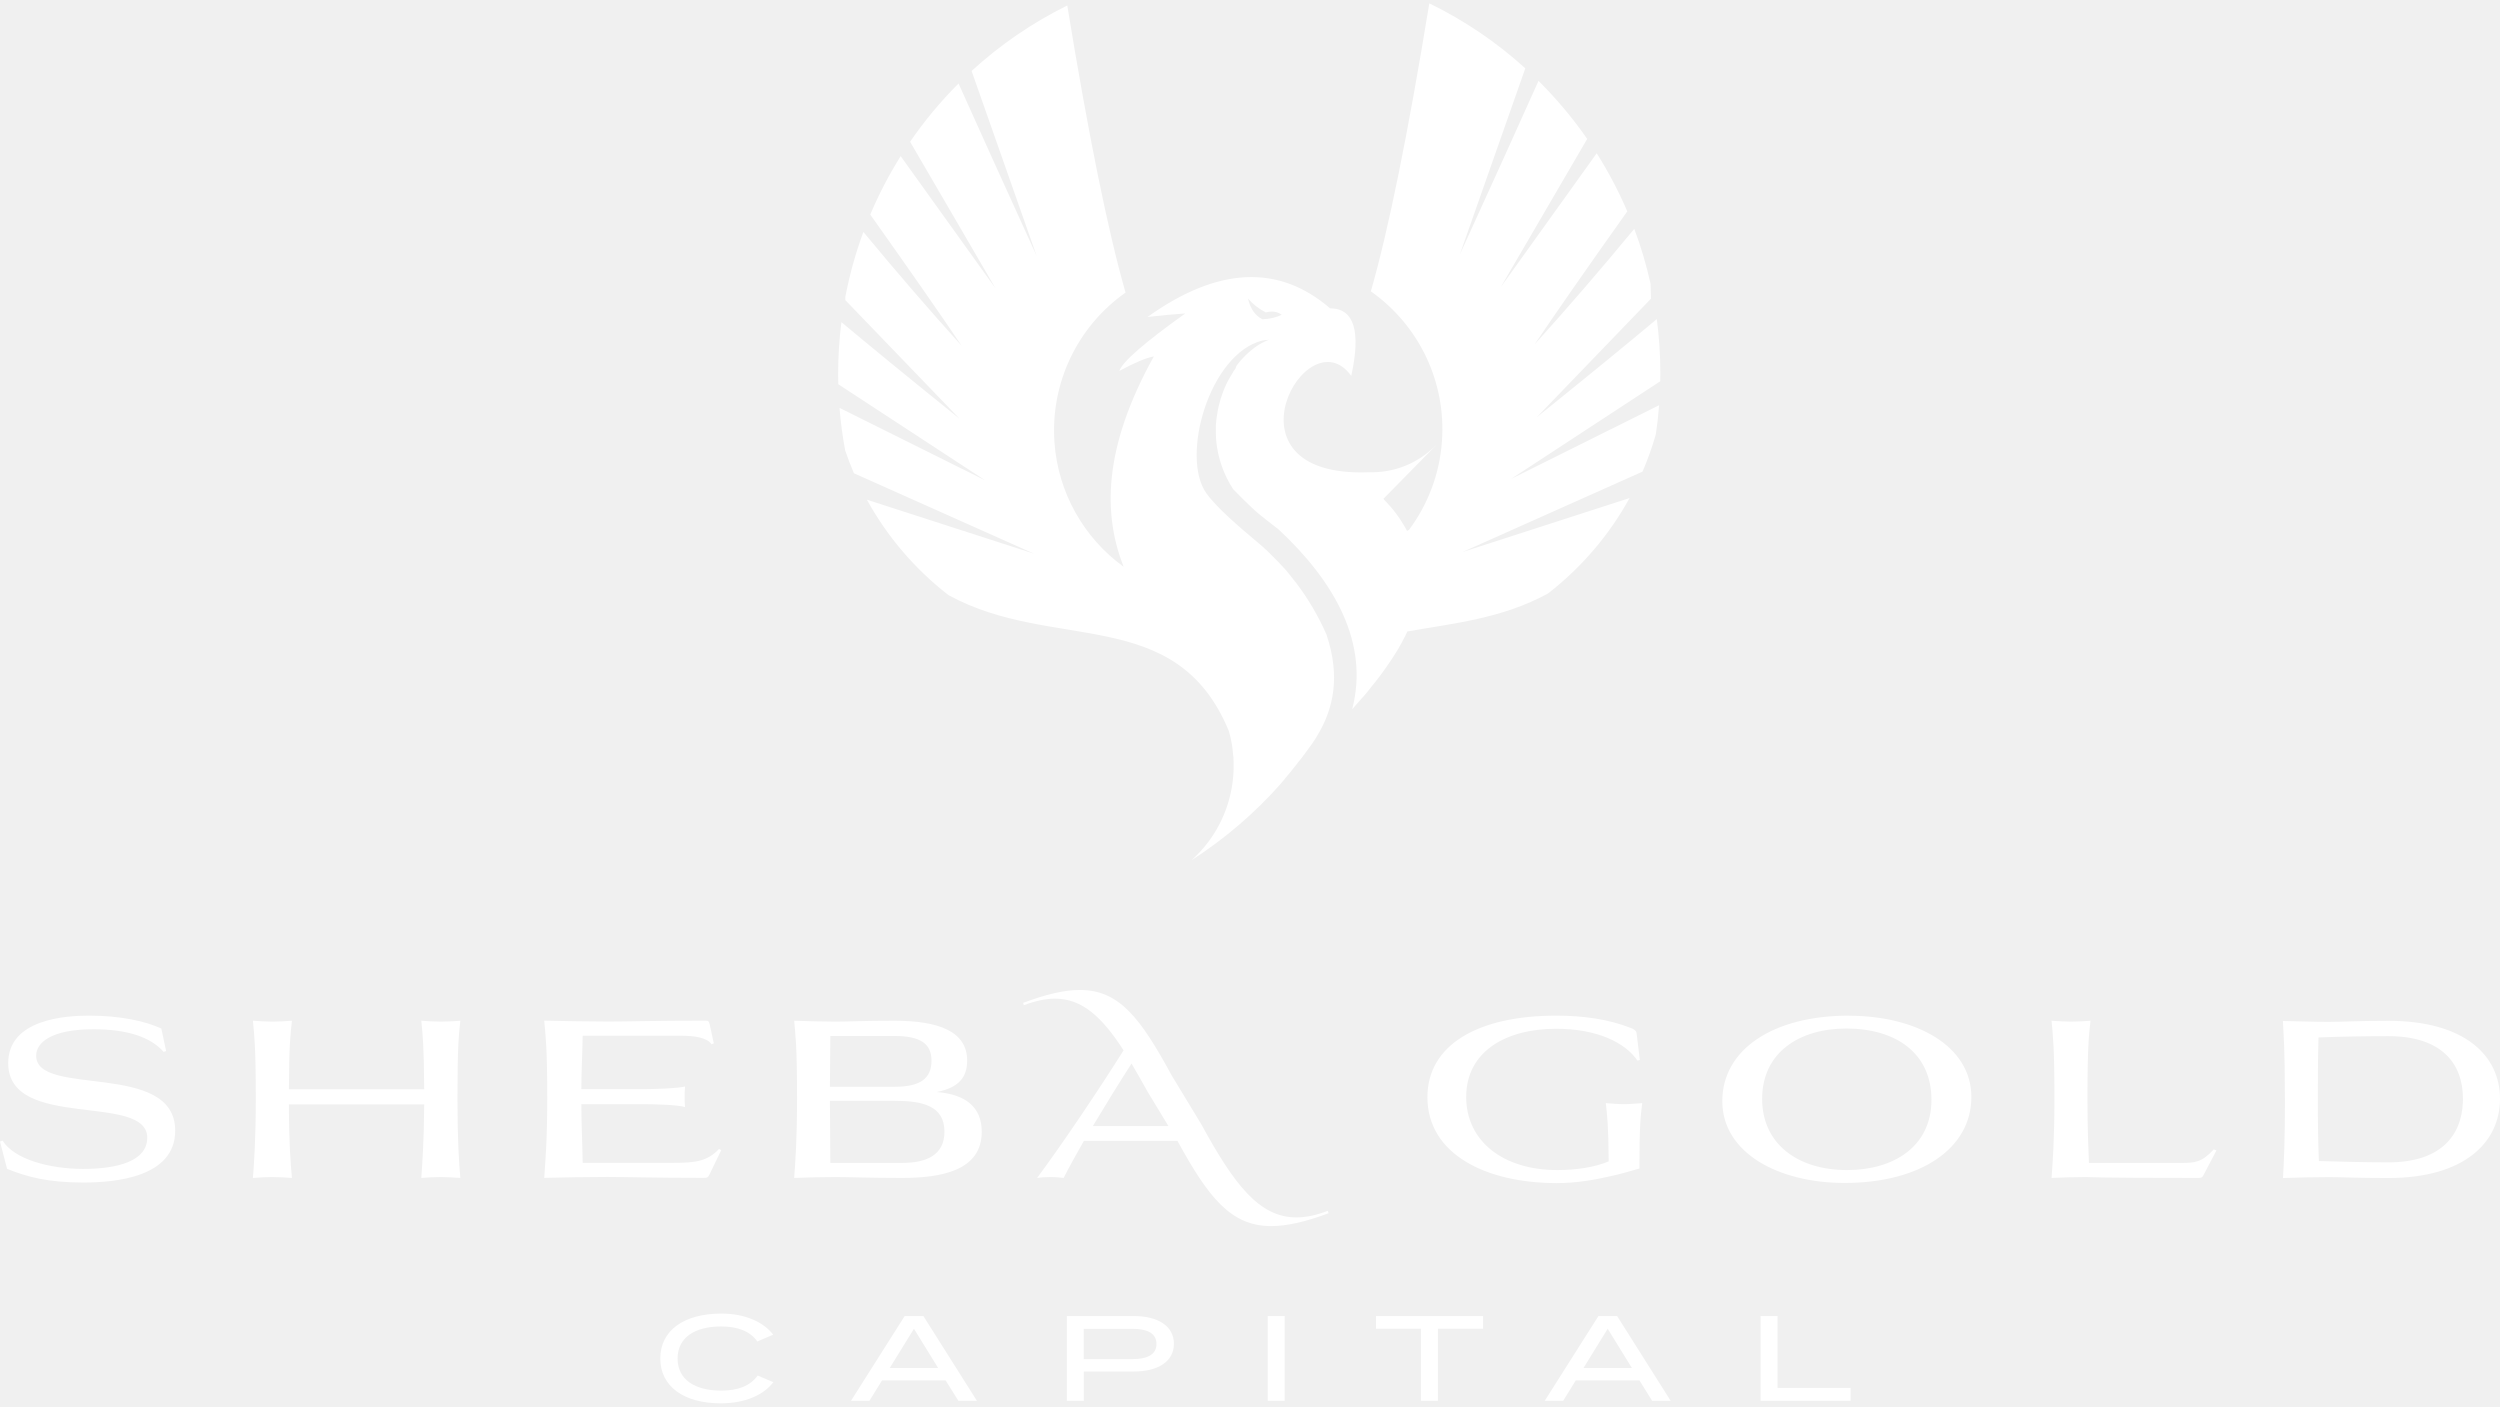
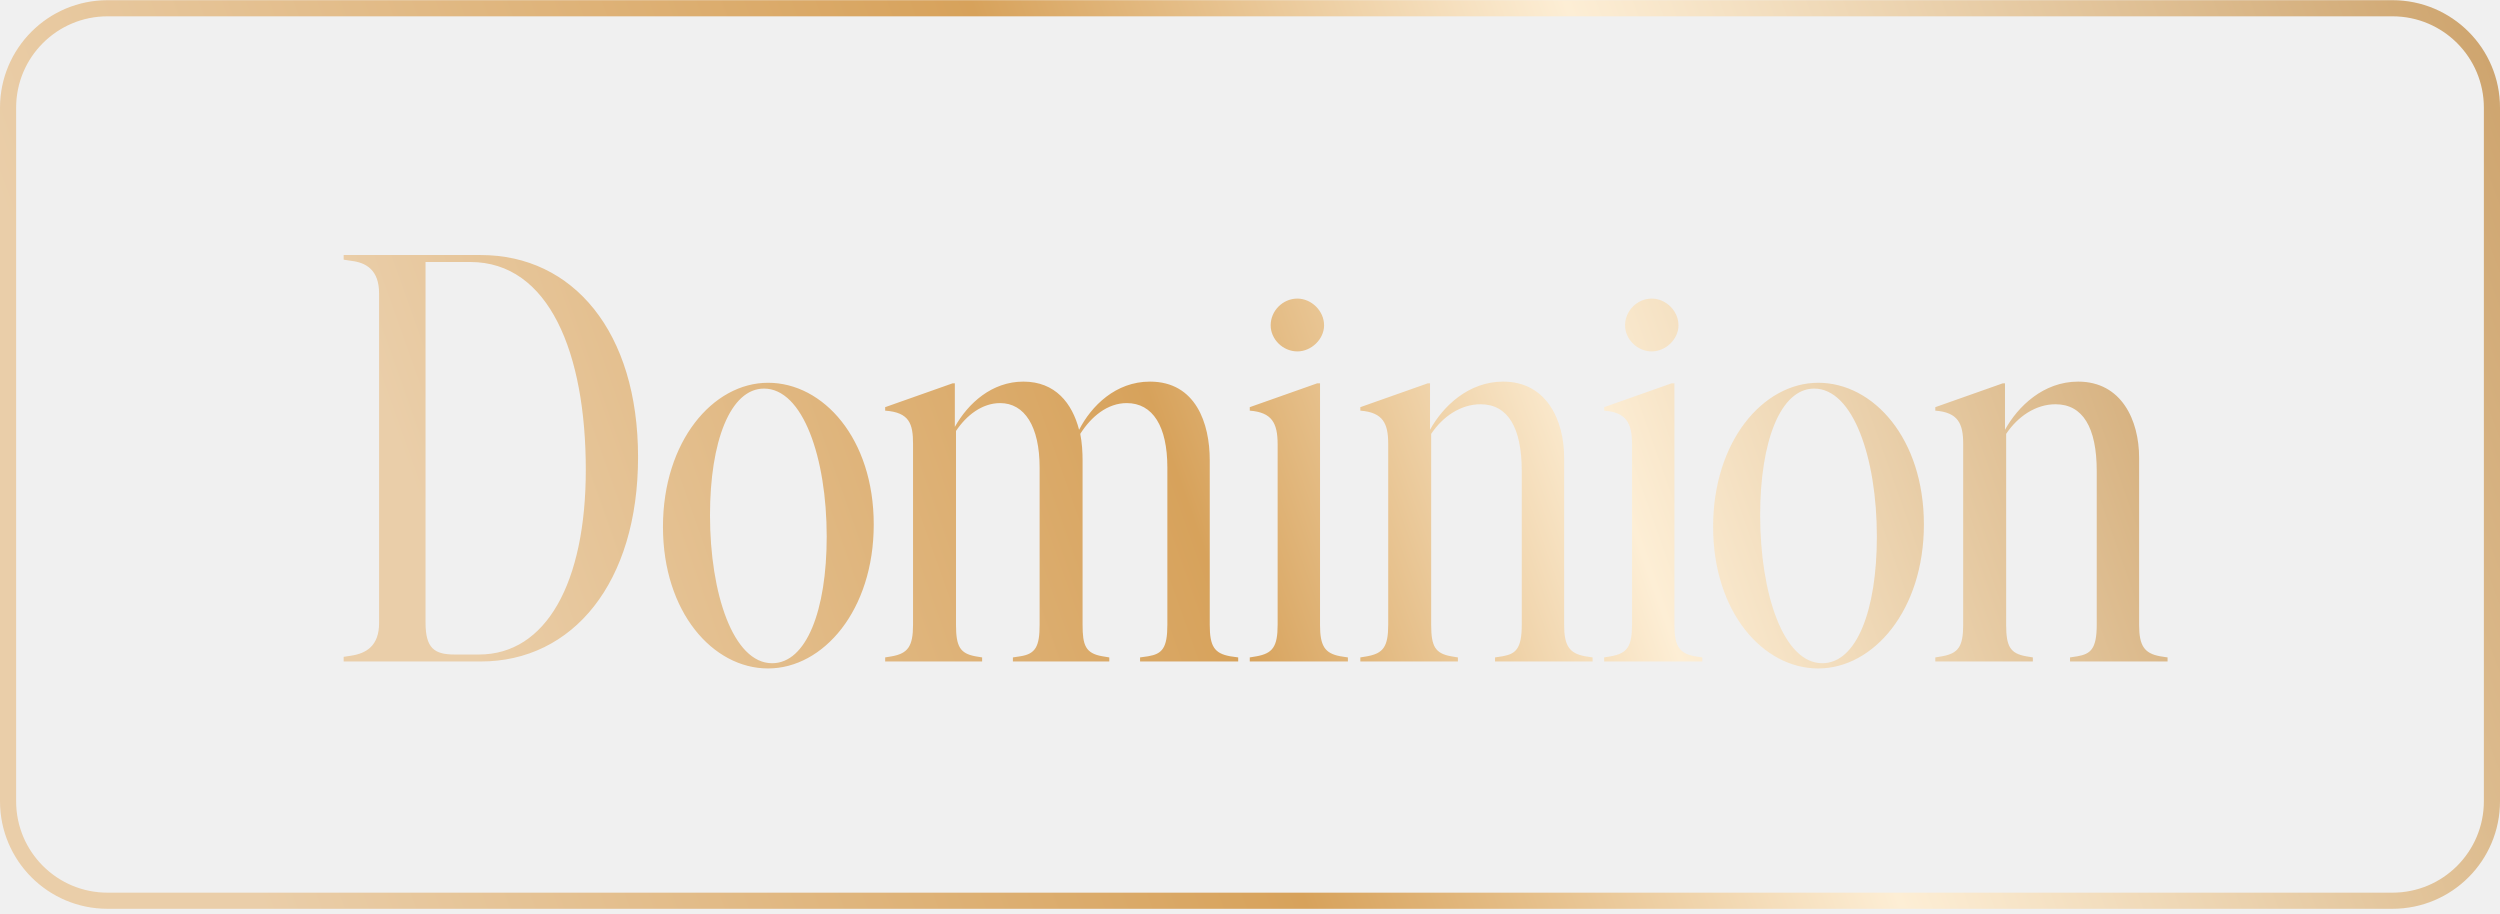
- <svg xmlns="http://www.w3.org/2000/svg" width="400" height="225" viewBox="0 0 400 225" fill="none">
-   <path d="M115.433 210.172C119.328 210.172 122.228 211.603 123.71 213.546L121.178 214.636C119.997 212.969 117.978 212.233 115.394 212.233C111.196 212.233 108.415 213.98 108.415 217.367C108.415 220.754 111.209 222.5 115.394 222.5C117.978 222.499 120.011 221.791 121.218 220.097V220.084L123.736 221.148C122.241 223.117 119.342 224.535 115.328 224.535C109.386 224.535 105.647 221.804 105.647 217.353C105.648 212.903 109.386 210.172 115.433 210.172ZM156.307 224.127H153.342L151.296 220.859H141.13L139.109 224.127H136.158L144.75 210.566H147.741L156.307 224.127ZM181.413 210.566C185.269 210.566 187.827 212.168 187.827 215.003C187.827 217.852 185.269 219.441 181.413 219.441H173.411V224.127H170.696V210.566H181.413ZM205.55 224.127H202.834V210.566H205.55V224.127ZM237.293 212.601H230.065V224.127H227.351V212.601H220.162V210.566H237.293V212.601ZM267.306 224.127H264.341L262.308 220.859H252.129L250.108 224.127H247.157L255.749 210.566H258.739L267.306 224.127ZM284.41 222.067H296.098V224.127H281.695V210.566H284.41V222.067ZM142.362 218.876H150.102L146.232 212.601L142.362 218.876ZM253.361 218.876H261.101L257.231 212.601L253.361 218.876ZM173.398 217.458H181.177C183.512 217.458 185.033 216.762 185.033 215.042V215.03C185.033 213.284 183.512 212.614 181.177 212.614H173.398V217.458ZM172.769 158.393C179.078 158.393 182.463 162.857 187.474 172.073L192.209 179.884C197.508 189.612 201.522 194.785 207.411 194.786C208.946 194.786 210.586 194.444 212.436 193.735L212.58 194.116C208.921 195.481 205.916 196.177 203.411 196.177C196.997 196.177 193.402 191.713 188.392 182.537H173.425C172.244 184.637 171.09 186.659 170.185 188.47C169.725 188.405 168.899 188.326 168.06 188.326C167.22 188.326 166.381 188.391 165.935 188.47C170.185 182.746 175.838 174.305 179.773 168.056C176.258 162.608 173.083 159.785 168.794 159.785C167.299 159.785 165.659 160.14 163.81 160.835L163.705 160.455C167.365 159.089 170.289 158.393 172.769 158.393ZM248.993 162.502C253.243 162.502 257.323 163.054 260.878 164.458C261.324 164.603 261.744 164.839 261.849 165.259L262.373 169.592L261.993 169.697C259.999 166.769 255.473 164.603 248.993 164.603C240.979 164.603 234.591 168.2 234.591 175.526C234.591 182.536 240.441 187.21 249.164 187.21C252.194 187.21 255.224 186.751 257.389 185.819C257.349 179.885 257.14 178.454 256.93 176.498C257.874 176.563 258.884 176.668 259.828 176.668C260.773 176.668 261.783 176.563 262.754 176.498C262.505 178.559 262.308 179.951 262.308 186.961C260.943 187.342 259.487 187.801 257.913 188.142C255.198 188.772 252.234 189.297 249.099 189.297C237.739 189.297 228.387 184.663 228.387 175.552C228.387 167.176 236.466 162.503 248.993 162.502ZM295.822 162.516C306.526 162.516 315.419 167.294 315.419 175.526C315.419 183.757 307.3 189.272 295.127 189.272C284.528 189.272 275.569 184.453 275.569 176.182C275.57 167.911 283.689 162.502 295.822 162.502V162.516ZM14.206 162.502C19.361 162.502 23.309 163.409 25.814 164.564L26.576 168.161H26.602L26.183 168.305C24.018 165.824 20.122 164.682 14.954 164.682C8.159 164.682 5.785 166.848 5.785 168.91C5.786 175.644 28.032 169.645 28.032 180.909C28.032 188.339 18.509 189.206 13.327 189.206C7.647 189.206 4.302 188.3 1.128 187.013L0 182.642L0.42 182.498C2.23 185.464 7.884 187.027 13.315 187.027C18.745 187.027 23.559 185.805 23.559 182.038C23.558 174.778 1.312 180.961 1.312 170.104C1.312 163.054 10.546 162.502 14.206 162.502ZM382.147 163.33C394.281 163.33 400 168.844 400 175.815C400 182.786 394.281 188.484 382.147 188.484C376.782 188.484 374.827 188.339 372.663 188.339C370.499 188.339 367.403 188.405 365.278 188.484C365.423 185.898 365.594 182.589 365.594 175.749L365.58 175.736C365.58 167.295 365.371 165.929 365.266 163.356C367.325 163.395 370.355 163.5 372.454 163.5C374.959 163.499 377.124 163.33 382.147 163.33ZM73.654 163.317C73.405 165.693 73.195 167.295 73.195 175.736C73.195 182.575 73.444 186.068 73.654 188.47C72.644 188.405 71.529 188.327 70.519 188.327C69.51 188.327 68.433 188.391 67.41 188.47C67.555 186.199 67.831 182.891 67.87 176.708H46.227C46.227 182.878 46.502 186.199 46.712 188.47C45.702 188.405 44.586 188.327 43.576 188.327C42.566 188.327 41.491 188.391 40.468 188.47C40.638 186.068 40.927 182.575 40.927 175.736C40.927 167.295 40.678 165.693 40.468 163.317C41.478 163.383 42.553 163.46 43.576 163.46C44.599 163.46 45.702 163.396 46.712 163.317C46.463 165.549 46.253 167.15 46.227 174.279H67.87C67.831 167.164 67.62 165.562 67.41 163.317C68.42 163.383 69.496 163.46 70.519 163.46C71.543 163.46 72.644 163.396 73.654 163.317ZM143.098 163.317C150.273 163.317 154.745 165.063 154.745 169.697C154.745 172.349 153.421 174.029 149.866 174.725C154.405 175.08 157.08 177.062 157.08 181.08C157.08 187.25 150.732 188.47 144.317 188.47C139.268 188.47 135.739 188.327 133.653 188.327C131.594 188.327 129.115 188.391 127.068 188.47C127.239 186.068 127.527 182.575 127.527 175.736C127.527 167.295 127.278 165.693 127.068 163.317C129.128 163.383 131.594 163.46 133.653 163.46C135.988 163.46 137.799 163.317 143.098 163.317ZM334.479 163.317C334.23 165.693 333.994 167.295 333.994 175.736C333.994 180.685 334.139 183.836 334.23 186.068H349.053C351.217 186.068 352.293 185.963 354.208 183.902L354.628 184.073L352.542 188.05C352.371 188.405 352.188 188.47 351.702 188.47C334.428 188.47 334.623 188.327 333.786 188.327C332.044 188.327 329.99 188.392 328.249 188.47C328.42 186.068 328.708 182.575 328.708 175.736C328.708 167.295 328.459 165.693 328.249 163.317C329.259 163.383 330.335 163.46 331.345 163.46C332.355 163.46 333.47 163.396 334.479 163.317ZM112.94 163.303C113.294 163.303 113.426 163.408 113.505 163.762H113.518L114.213 166.94L113.833 167.084C113.138 165.969 110.934 165.719 109.019 165.719H93.226C93.186 168.542 93.016 171.443 93.016 174.265H102.84C104.414 174.265 108.309 174.16 109.608 173.845C109.543 174.515 109.543 174.962 109.543 175.487C109.543 176.012 109.543 176.471 109.608 177.127C108.323 176.747 104.414 176.668 102.84 176.668H93.016C93.016 179.806 93.186 182.918 93.226 186.055H107.759C111.274 186.055 113.203 185.805 115.053 183.823L115.394 184.033L113.544 187.867C113.268 188.418 113.163 188.458 112.494 188.458C104.44 188.458 100.505 188.313 97.186 188.313C94.091 188.313 90.208 188.379 87.073 188.458C87.244 186.055 87.559 182.563 87.559 175.723C87.559 167.282 87.283 165.679 87.073 163.303C90.248 163.369 94.222 163.448 97.397 163.448C100.571 163.448 104.375 163.303 112.94 163.303ZM295.402 164.564C287.978 164.564 281.945 168.331 281.944 175.828V175.841C281.944 182.957 287.558 187.21 295.533 187.21C302.997 187.21 309.031 183.442 309.031 175.972C309.031 168.502 303.351 164.564 295.402 164.564ZM132.853 186.068H144.317C148.121 186.068 151.112 184.887 151.112 181.08C151.112 176.892 147.557 176.13 143.098 176.13H132.787L132.853 186.068ZM382.147 165.785C378.842 165.785 374.264 165.85 370.958 165.995C370.892 168.187 370.854 170.117 370.854 175.722C370.854 180.501 370.918 183.324 371.023 185.766C374.303 185.871 378.829 185.976 382.147 185.976C390.318 185.976 393.848 181.886 394.061 176.331L394.071 175.801C394.071 170.077 390.582 165.785 382.147 165.785ZM181.048 170.172C179.135 173.136 176.936 176.688 174.854 180.173H186.948L183.63 174.699C182.725 173.059 181.861 171.563 181.048 170.172ZM132.787 173.885H143.11C147.216 173.885 149.039 172.598 149.039 169.697C149.039 166.979 147.255 165.758 143.11 165.758H132.853L132.787 173.885ZM228.688 0.536C234.303 3.266 239.471 6.771 244.049 10.933L233.568 40.735C238.868 29.129 243.065 19.861 246.161 12.942C249.034 15.791 251.644 18.903 253.953 22.224L240.127 45.934L255.475 24.521C257.337 27.475 258.977 30.587 260.367 33.817C253.782 43.086 248.85 50.188 245.531 55.111C250.765 49.308 256.091 43.151 261.482 36.613C262.558 39.462 263.424 42.403 264.093 45.422C264.119 46.184 264.145 46.972 264.158 47.786C251.985 60.428 245.886 66.756 245.886 66.756C254.084 60.153 260.485 54.914 265.089 51.054C265.456 53.864 265.653 56.739 265.653 59.64C265.653 60.099 265.654 60.559 265.641 61.005L241.793 76.616L265.457 64.839C265.339 66.428 265.155 68.003 264.919 69.552C264.342 71.561 263.633 73.531 262.807 75.46L234.001 88.326L260.734 79.688C257.547 85.478 253.165 90.702 247.683 94.956C240.337 98.986 232.44 99.748 225.173 101.035L225.081 101.232L224.989 101.428L224.911 101.599L224.714 101.993L224.688 102.033L224.648 102.111L224.412 102.557V102.583L224.373 102.636L224.124 103.096L224.098 103.148L223.822 103.621V103.647L223.533 104.12L223.494 104.172L223.468 104.211L223.192 104.671L223.166 104.698L223.101 104.802C222.93 105.065 222.773 105.328 222.603 105.59L222.484 105.748L222.458 105.787L222.195 106.181L222.064 106.365L221.802 106.746L221.776 106.785L221.736 106.85L221.526 107.139L221.408 107.31V107.336H221.383L221.106 107.717L221.028 107.835L220.963 107.914L220.674 108.308L220.635 108.347L220.28 108.82L220.241 108.859H220.229L220.084 109.069L219.927 109.266L219.835 109.372L219.769 109.463L219.611 109.647L219.454 109.844L219.415 109.896L219.297 110.041L219.14 110.238L218.995 110.421L218.838 110.631L218.681 110.815L218.588 110.933L218.522 111.012L218.195 111.393L218.143 111.446L218.024 111.577L217.854 111.76L217.696 111.945L217.525 112.141L217.355 112.338L217.25 112.457L216.856 112.903L216.805 112.968L216.687 113.1L216.346 113.48C219.1 102.977 213.617 93.118 204.566 84.703L204.461 84.611L204.343 84.532L204.106 84.348L203.989 84.256L203.517 83.889L203.398 83.796L203.044 83.521L202.927 83.429L202.454 83.062L202.349 82.969L202.231 82.877L201.759 82.51L201.654 82.418L201.549 82.327L201.431 82.235L201.326 82.143L201.208 82.05L201.103 81.946L200.998 81.854L200.88 81.762L200.775 81.67L200.67 81.565L200.565 81.473L200.46 81.381L200.355 81.276L200.25 81.184L200.04 80.974L199.936 80.882L199.831 80.777L199.726 80.685L199.306 80.265L199.201 80.173L198.571 79.543L198.467 79.438L198.361 79.334L198.257 79.228L197.417 78.388L197.312 78.283C195.752 75.893 194.859 73.242 194.597 70.55V70.379H194.584V70.353L194.558 70.078V69.762L194.544 69.552V67.872H194.558V67.741L194.584 67.557L194.61 67.242L194.649 66.926C194.702 66.493 194.767 66.086 194.846 65.666C194.885 65.443 194.925 65.246 194.978 65.036L195.056 64.734C195.108 64.537 195.16 64.34 195.213 64.143V64.117L195.305 63.841V63.802C195.383 63.605 195.449 63.408 195.515 63.211V63.171L195.62 62.91L195.725 62.607C195.803 62.397 195.882 62.213 195.961 62.016C196.131 61.622 196.316 61.229 196.525 60.848C196.683 60.559 196.84 60.284 197.011 60.008C197.116 59.825 197.233 59.653 197.338 59.469V59.444C197.469 59.26 197.601 59.089 197.719 58.905V58.813L197.758 58.76L197.771 58.735V58.695L197.784 58.669V58.642L197.863 58.538V58.498L197.915 58.419C198.086 58.196 198.257 57.986 198.414 57.79C198.506 57.698 198.584 57.592 198.676 57.501C198.715 57.461 198.755 57.421 198.794 57.369C200.079 55.977 201.523 54.914 203.031 54.363H202.992C202.887 54.363 202.769 54.389 202.664 54.402H202.52L202.362 54.428H202.297L202.073 54.481H201.981C193.469 56.634 188.877 73.058 192.996 78.887L193.01 78.913C194.728 81.328 198.677 84.637 200.985 86.58C201.628 87.118 202.257 87.656 202.86 88.234L203.176 88.549H203.188L203.254 88.628L203.333 88.707L203.608 88.983L203.805 89.179H203.818L203.884 89.258L203.963 89.337L204.028 89.415L204.106 89.495L204.186 89.574L204.265 89.652L204.343 89.731L204.422 89.81L204.448 89.835L204.5 89.888L204.579 89.967L204.959 90.374L205.038 90.453L205.064 90.479L205.104 90.532L205.261 90.689L205.327 90.768L205.405 90.847L205.458 90.913H205.471L205.55 91.004L205.615 91.084L205.654 91.123L205.694 91.162L205.772 91.241L205.838 91.32L205.904 91.412L205.97 91.49L206.035 91.569L206.101 91.661L206.166 91.74L206.311 91.911L206.376 91.989H206.39L206.441 92.068L206.507 92.16L206.573 92.239L206.639 92.331L206.704 92.409L206.743 92.461L206.77 92.488L206.835 92.58L206.9 92.659L207.177 93.013L207.242 93.091L207.294 93.158L207.32 93.184L207.386 93.262C209.314 95.809 210.954 98.593 212.239 101.534C214.482 108.229 213.407 113.402 210.665 117.866L210.64 117.931C210.141 118.719 209.603 119.493 209.025 120.242L208.96 120.321L208.908 120.413L208.842 120.491L208.79 120.57L208.725 120.662L208.658 120.741L208.593 120.819L208.554 120.885H208.54L208.475 120.977L208.423 121.069L208.317 121.2L208.291 121.24L208.226 121.318L208.095 121.476L208.068 121.515L208.029 121.554L207.963 121.646L207.832 121.804L207.806 121.831L207.767 121.882L207.701 121.974L207.636 122.053L207.569 122.132V122.159L207.504 122.224L207.438 122.316L207.373 122.395L207.308 122.473L207.255 122.552L207.189 122.631L207.124 122.709L207.059 122.789L206.992 122.88L206.927 122.959L206.861 123.038L206.809 123.104L206.743 123.196L206.678 123.274L206.612 123.353L206.56 123.406V123.432L206.481 123.51L206.415 123.589L206.35 123.668L206.219 123.826L206.153 123.905L206.088 123.983L206.062 124.023L206.021 124.062L205.956 124.141L205.891 124.219L205.825 124.298V124.325L205.76 124.377L205.694 124.456L205.629 124.535L205.562 124.614V124.64L205.497 124.706L205.432 124.784L205.301 124.942L205.235 125.02L205.169 125.099L205.104 125.178L205.038 125.256L204.907 125.415C200.749 130.115 195.948 134.224 190.636 137.637C194.361 134.316 196.643 129.799 197.233 125.02L197.246 124.889V124.758L197.272 124.679L197.299 124.351L197.325 124.088V124.009L197.352 123.681C197.352 123.445 197.378 123.235 197.378 123.012V122.342C197.378 122.014 197.378 121.712 197.352 121.397V121.134L197.325 121.003C197.286 120.544 197.233 120.084 197.181 119.637L197.128 119.284V119.231C197.062 118.916 197.01 118.601 196.944 118.286L196.866 117.931C196.788 117.603 196.695 117.261 196.604 116.933C188.182 96.61 168.52 104.408 151.756 95.218C146.273 90.965 141.892 85.752 138.704 79.95L165.437 88.588L136.631 75.723C136.119 74.528 135.647 73.32 135.228 72.073C134.808 69.841 134.506 67.57 134.322 65.259L157.646 76.865L134.126 61.478C134.126 60.953 134.1 60.428 134.1 59.89C134.1 57.068 134.283 54.27 134.624 51.54C139.202 55.373 145.499 60.533 153.526 66.993C153.526 66.993 147.44 60.665 135.254 48.022V47.509C135.936 43.925 136.907 40.459 138.14 37.112C143.452 43.532 148.699 49.61 153.867 55.334C150.588 50.464 145.721 43.466 139.241 34.329C140.619 31.073 142.246 27.948 144.108 24.981L159.285 46.144L145.616 22.683C147.912 19.335 150.51 16.211 153.369 13.362C156.452 20.254 160.623 29.445 165.856 40.932L155.455 11.354C160.007 7.179 165.162 3.648 170.763 0.877C174.16 21.66 177.269 36.981 180.089 46.814C172.35 52.262 168.034 61.361 168.716 70.813C169.293 78.808 173.399 86.055 179.774 90.676C176.495 82.313 176.442 71.745 184.614 57.028C183.394 57.251 181.558 58.012 179.092 59.351C179.564 57.907 183.093 54.834 189.651 50.148C187.658 50.292 185.638 50.477 183.604 50.713C194.833 42.692 204.566 42.232 212.816 49.334C216.647 49.348 217.775 52.958 216.201 60.152C209.144 50.267 194.531 76.458 218.942 75.565C223.14 75.657 226.774 74.2 229.83 71.18L221.343 79.819L221.435 79.898V79.924C221.605 80.108 221.763 80.265 221.92 80.449L221.946 80.475C222.091 80.633 222.222 80.778 222.366 80.935L222.393 80.961L222.445 81.013C222.576 81.158 222.694 81.302 222.812 81.46L222.839 81.486L222.904 81.565L223.192 81.932L223.311 82.09L223.573 82.445L223.678 82.589L223.73 82.668L223.901 82.904L223.953 82.983L224.045 83.127L224.098 83.219L224.269 83.482L224.399 83.692L224.452 83.771L224.544 83.928L224.596 84.007L224.728 84.23L224.911 84.545L225.003 84.715L225.042 84.794L225.121 84.952L225.449 84.768C228.466 80.711 230.342 75.828 230.709 70.616C231.404 61.163 227.075 52.065 219.336 46.617C222.169 36.757 225.278 21.397 228.688 0.536ZM193.98 79.556H193.993V79.582L193.952 79.538L193.98 79.556ZM193.952 79.538L193.94 79.53L193.915 79.503L193.862 79.477V79.438L193.952 79.538ZM199.817 55.308L199.856 55.282H199.817V55.308ZM199.673 47.759C200.066 49.413 200.841 50.529 201.995 51.081C203.149 51.041 204.172 50.805 205.077 50.359C204.356 49.847 203.517 49.728 202.533 49.991C201.405 49.413 200.46 48.665 199.673 47.759Z" fill="white" />
+ <svg xmlns="http://www.w3.org/2000/svg" fill="none" viewBox="0 0 465 170">
+   <rect width="462" height="166" x="1.5" y="1.536" stroke="url(#a)" stroke-width="3" rx="18.5" />
+   <path fill="url(#b)" d="M63.921 123.036v-.864l1.404-.216c2.808-.432 5.184-1.836 5.184-6.048V54.564c0-4.32-2.376-5.724-5.184-6.048l-1.404-.216v-.864H89.41c17.172 0 29.268 14.256 29.268 37.584 0 23.328-12.096 38.016-29.268 38.016H63.921ZM79.15 115.8c0 4.752 1.62 5.94 5.4 5.94h4.536c12.528 0 19.872-13.392 19.872-34.344 0-21.708-6.804-38.664-21.492-38.664H79.15V115.8Zm63.709 8.532c-10.26 0-19.548-10.476-19.548-26.352s9.288-26.784 19.548-26.784c10.26 0 19.656 10.368 19.656 26.352s-9.396 26.784-19.656 26.784Zm-10.8-28.512c0 14.58 4.32 27.54 11.556 27.54 6.372 0 10.152-9.828 10.152-23.544 0-14.688-4.428-27.54-11.664-27.54-6.264 0-10.044 9.828-10.044 23.544Zm79.993 27.216v-.756l1.512-.216c2.592-.432 3.564-1.512 3.564-5.832V86.964c0-7.668-2.7-11.988-7.56-11.988-3.564 0-6.588 2.484-8.64 5.724.324 1.62.432 3.348.432 4.968v30.564c0 3.78.54 5.292 3.672 5.832l1.296.216v.756H188.4v-.756l1.404-.216c2.808-.432 3.564-1.836 3.564-5.832V86.964c0-7.668-2.808-11.988-7.344-11.988-3.348 0-6.264 2.268-8.208 5.184v36.072c0 3.996.756 5.292 3.564 5.832l1.296.216v.756H164.64v-.756l1.296-.216c2.916-.54 3.888-1.836 3.888-5.832V82.536c0-3.672-.648-5.832-5.184-6.156v-.648l12.528-4.428h.432v8.1c2.484-4.428 6.912-8.424 12.744-8.424 5.94 0 9.072 3.996 10.368 8.964 2.268-4.428 6.804-8.964 13.176-8.964 8.532 0 11.124 7.776 11.124 14.58v30.672c0 3.996.864 5.292 3.78 5.832l1.512.216v.756h-18.252Zm20.404 0v-.756l1.296-.216c2.916-.54 3.888-1.728 3.888-5.832V82.644c0-3.996-1.08-5.94-5.184-6.264v-.648l12.528-4.428h.54v44.928c0 3.888.864 5.292 3.78 5.832l1.404.216v.756h-18.252Zm3.888-62.532c0-2.7 2.268-4.968 4.968-4.968 2.592 0 4.968 2.268 4.968 4.968 0 2.592-2.376 4.86-4.968 4.86-2.7 0-4.968-2.268-4.968-4.86Zm41.735 62.532v-.756l1.404-.216c2.376-.432 3.564-1.296 3.564-5.832v-28.62c0-8.1-2.592-12.42-7.668-12.42-3.672 0-7.02 2.268-9.18 5.508v35.532c0 3.996.756 5.292 3.672 5.832l1.296.216v.756h-18.144v-.756l1.296-.216c2.916-.54 3.888-1.728 3.888-5.832V82.536c0-3.78-.972-5.832-5.184-6.156v-.648l12.528-4.428h.432v8.64c2.376-4.32 7.128-8.964 13.608-8.964 8.1 0 11.34 7.236 11.34 14.148v31.104c0 3.888.972 5.292 3.888 5.832l1.404.216v.756h-18.144Zm20.295 0v-.756l1.296-.216c2.916-.54 3.888-1.728 3.888-5.832V82.644c0-3.996-1.08-5.94-5.184-6.264v-.648l12.528-4.428h.54v44.928c0 3.888.864 5.292 3.78 5.832l1.404.216v.756h-18.252Zm3.888-62.532c0-2.7 2.268-4.968 4.968-4.968 2.592 0 4.968 2.268 4.968 4.968 0 2.592-2.376 4.86-4.968 4.86-2.7 0-4.968-2.268-4.968-4.86Zm35.926 63.828c-10.26 0-19.548-10.476-19.548-26.352s9.288-26.784 19.548-26.784c10.26 0 19.656 10.368 19.656 26.352s-9.396 26.784-19.656 26.784Zm-10.8-28.512c0 14.58 4.32 27.54 11.556 27.54 6.372 0 10.152-9.828 10.152-23.544 0-14.688-4.428-27.54-11.664-27.54-6.264 0-10.044 9.828-10.044 23.544Zm57.636 27.216v-.756l1.404-.216c2.376-.432 3.564-1.296 3.564-5.832v-28.62c0-8.1-2.592-12.42-7.668-12.42-3.672 0-7.02 2.268-9.18 5.508v35.532c0 3.996.756 5.292 3.672 5.832l1.296.216v.756h-18.144v-.756l1.296-.216c2.916-.54 3.888-1.728 3.888-5.832V82.536c0-3.78-.972-5.832-5.184-6.156v-.648l12.528-4.428h.432v8.64c2.376-4.32 7.128-8.964 13.608-8.964 8.1 0 11.34 7.236 11.34 14.148v31.104c0 3.888.972 5.292 3.888 5.832l1.404.216v.756h-18.144Z" />
+   <defs>
+     <linearGradient id="a" x1="22.453" x2="442.013" y1="98.15" y2="-57.603" gradientUnits="userSpaceOnUse">
+       <stop stop-color="#EACEA9" />
+       <stop offset=".407" stop-color="#D7A25B" />
+       <stop offset=".639" stop-color="#FDEED5" />
+       <stop offset="1" stop-color="#CDA36C" />
+     </linearGradient>
+     <linearGradient id="b" x1="78.514" x2="390.334" y1="95.508" y2="-15.17" gradientUnits="userSpaceOnUse">
+       <stop stop-color="#EACEA9" />
+       <stop offset=".407" stop-color="#D7A25B" />
+       <stop offset=".639" stop-color="#FDEED5" />
+       <stop offset="1" stop-color="#CDA36C" />
+     </linearGradient>
+   </defs>
</svg>
